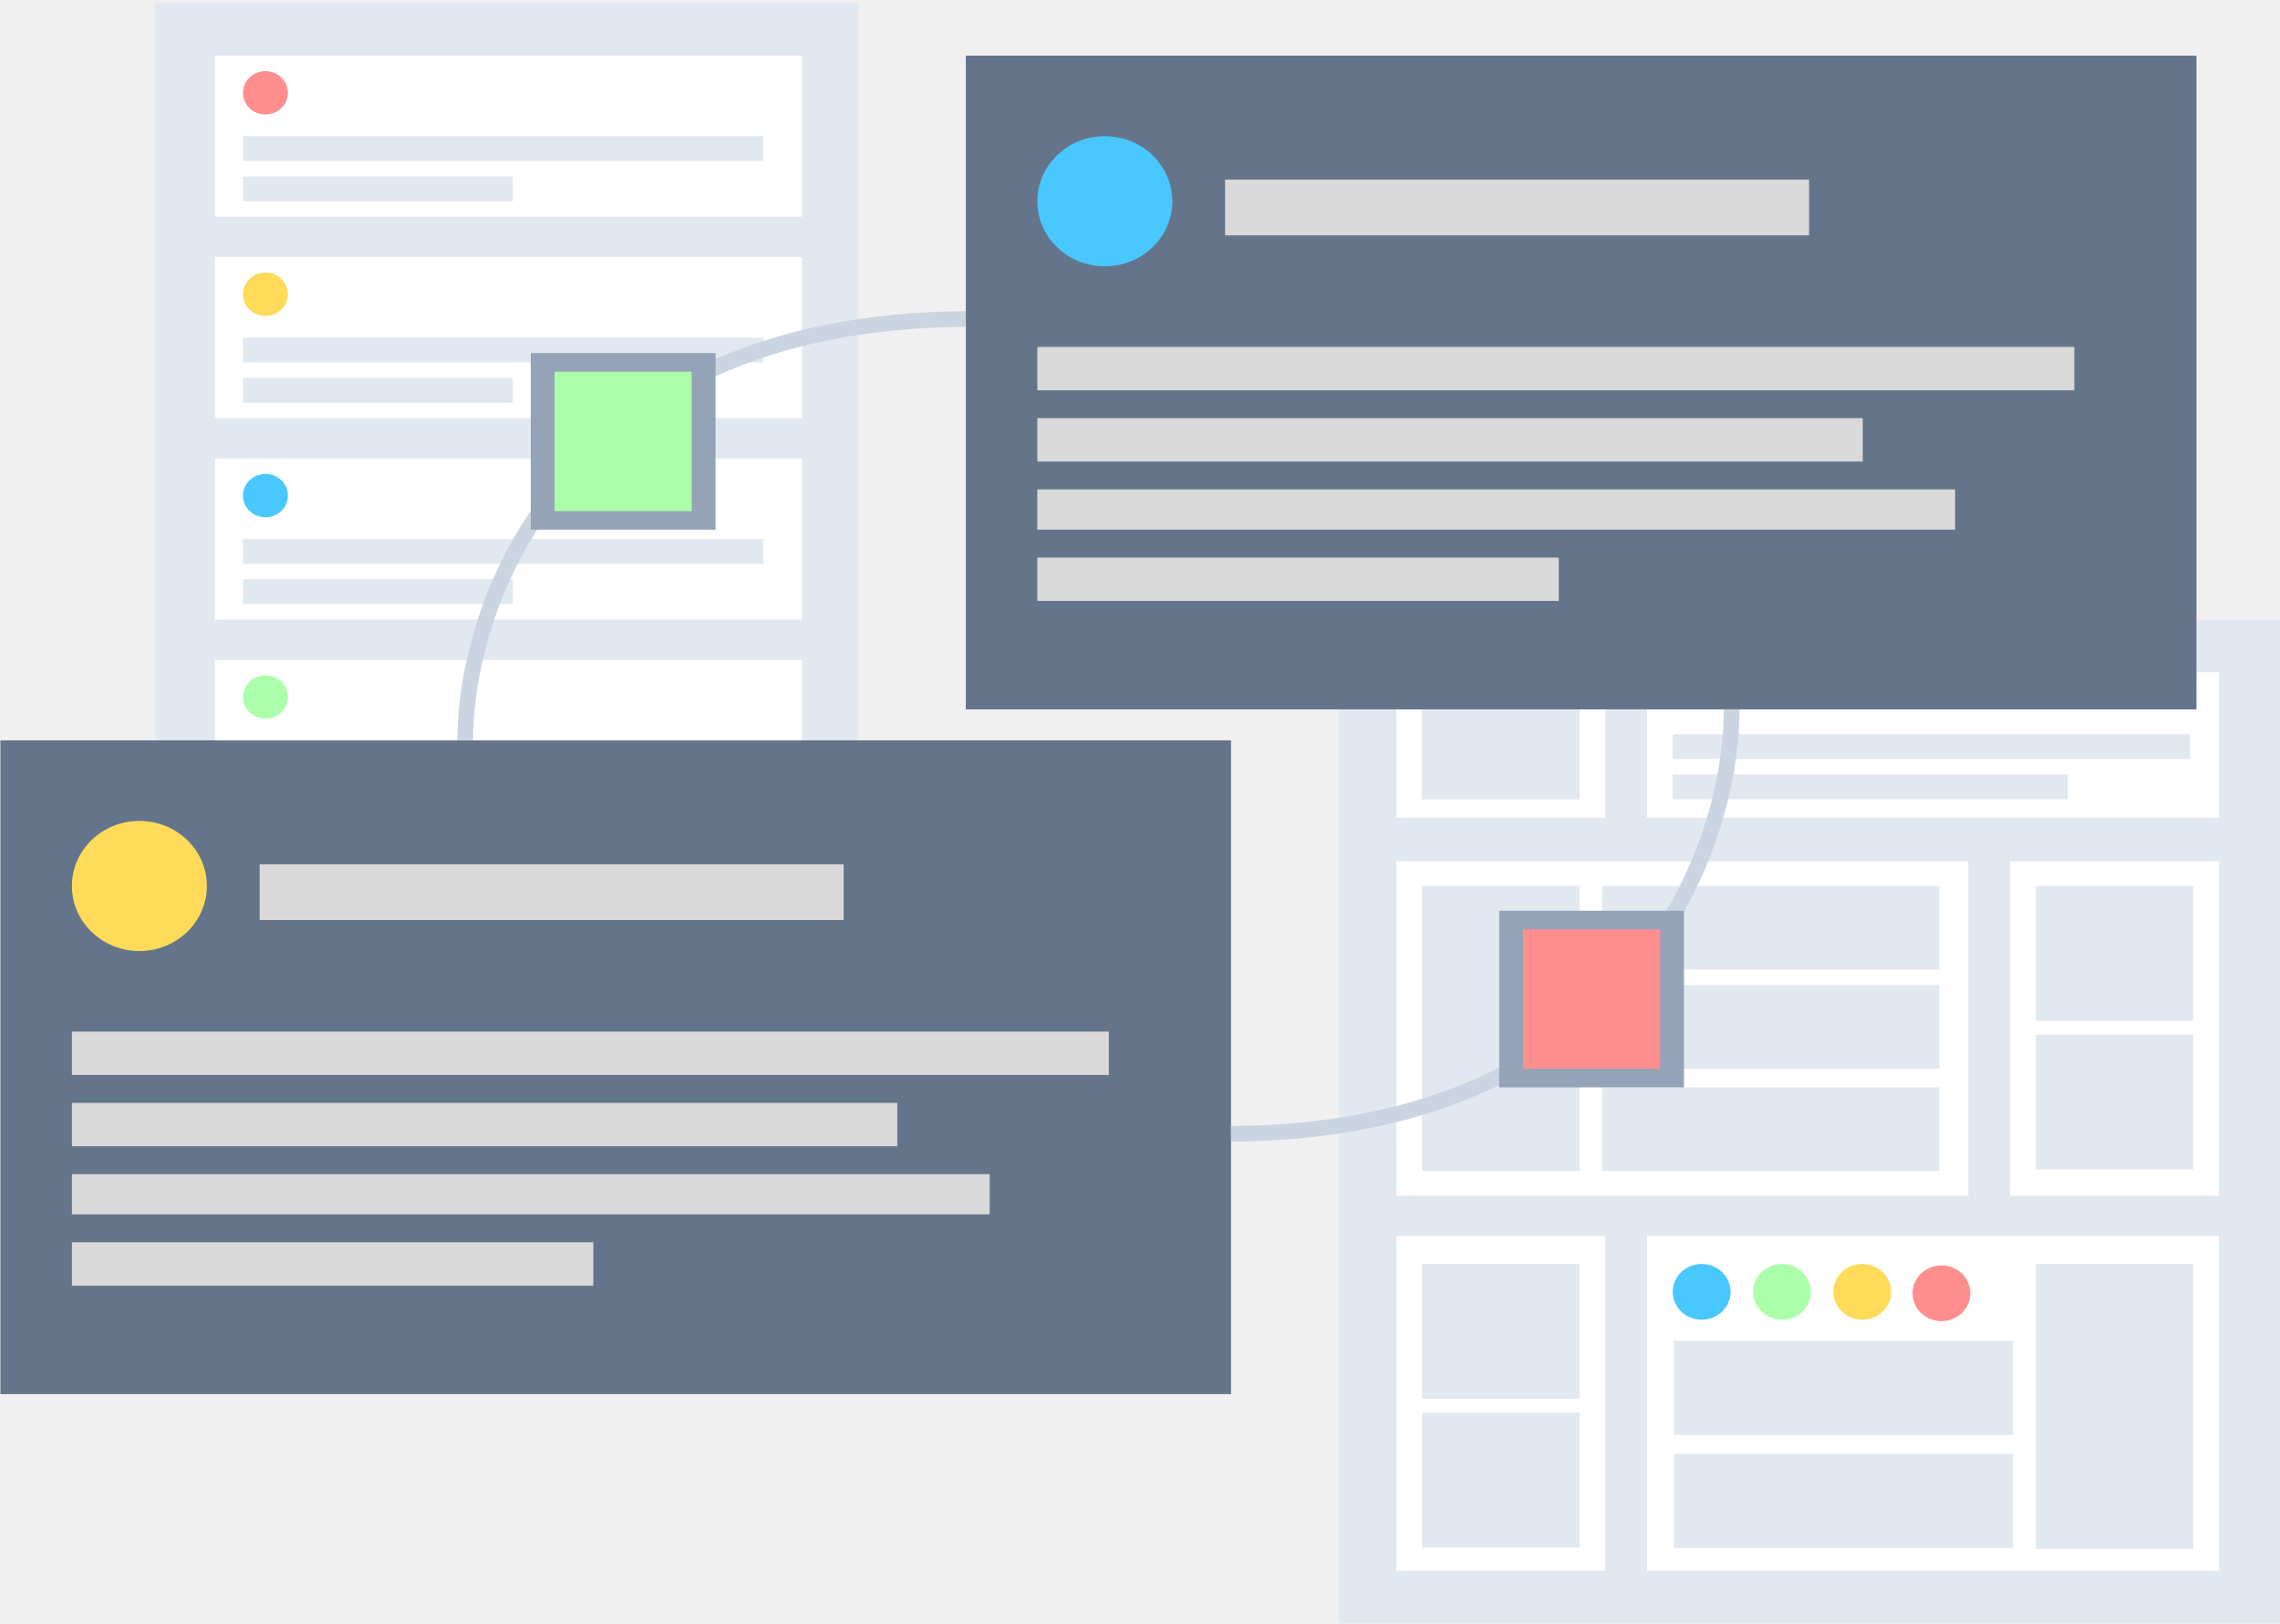
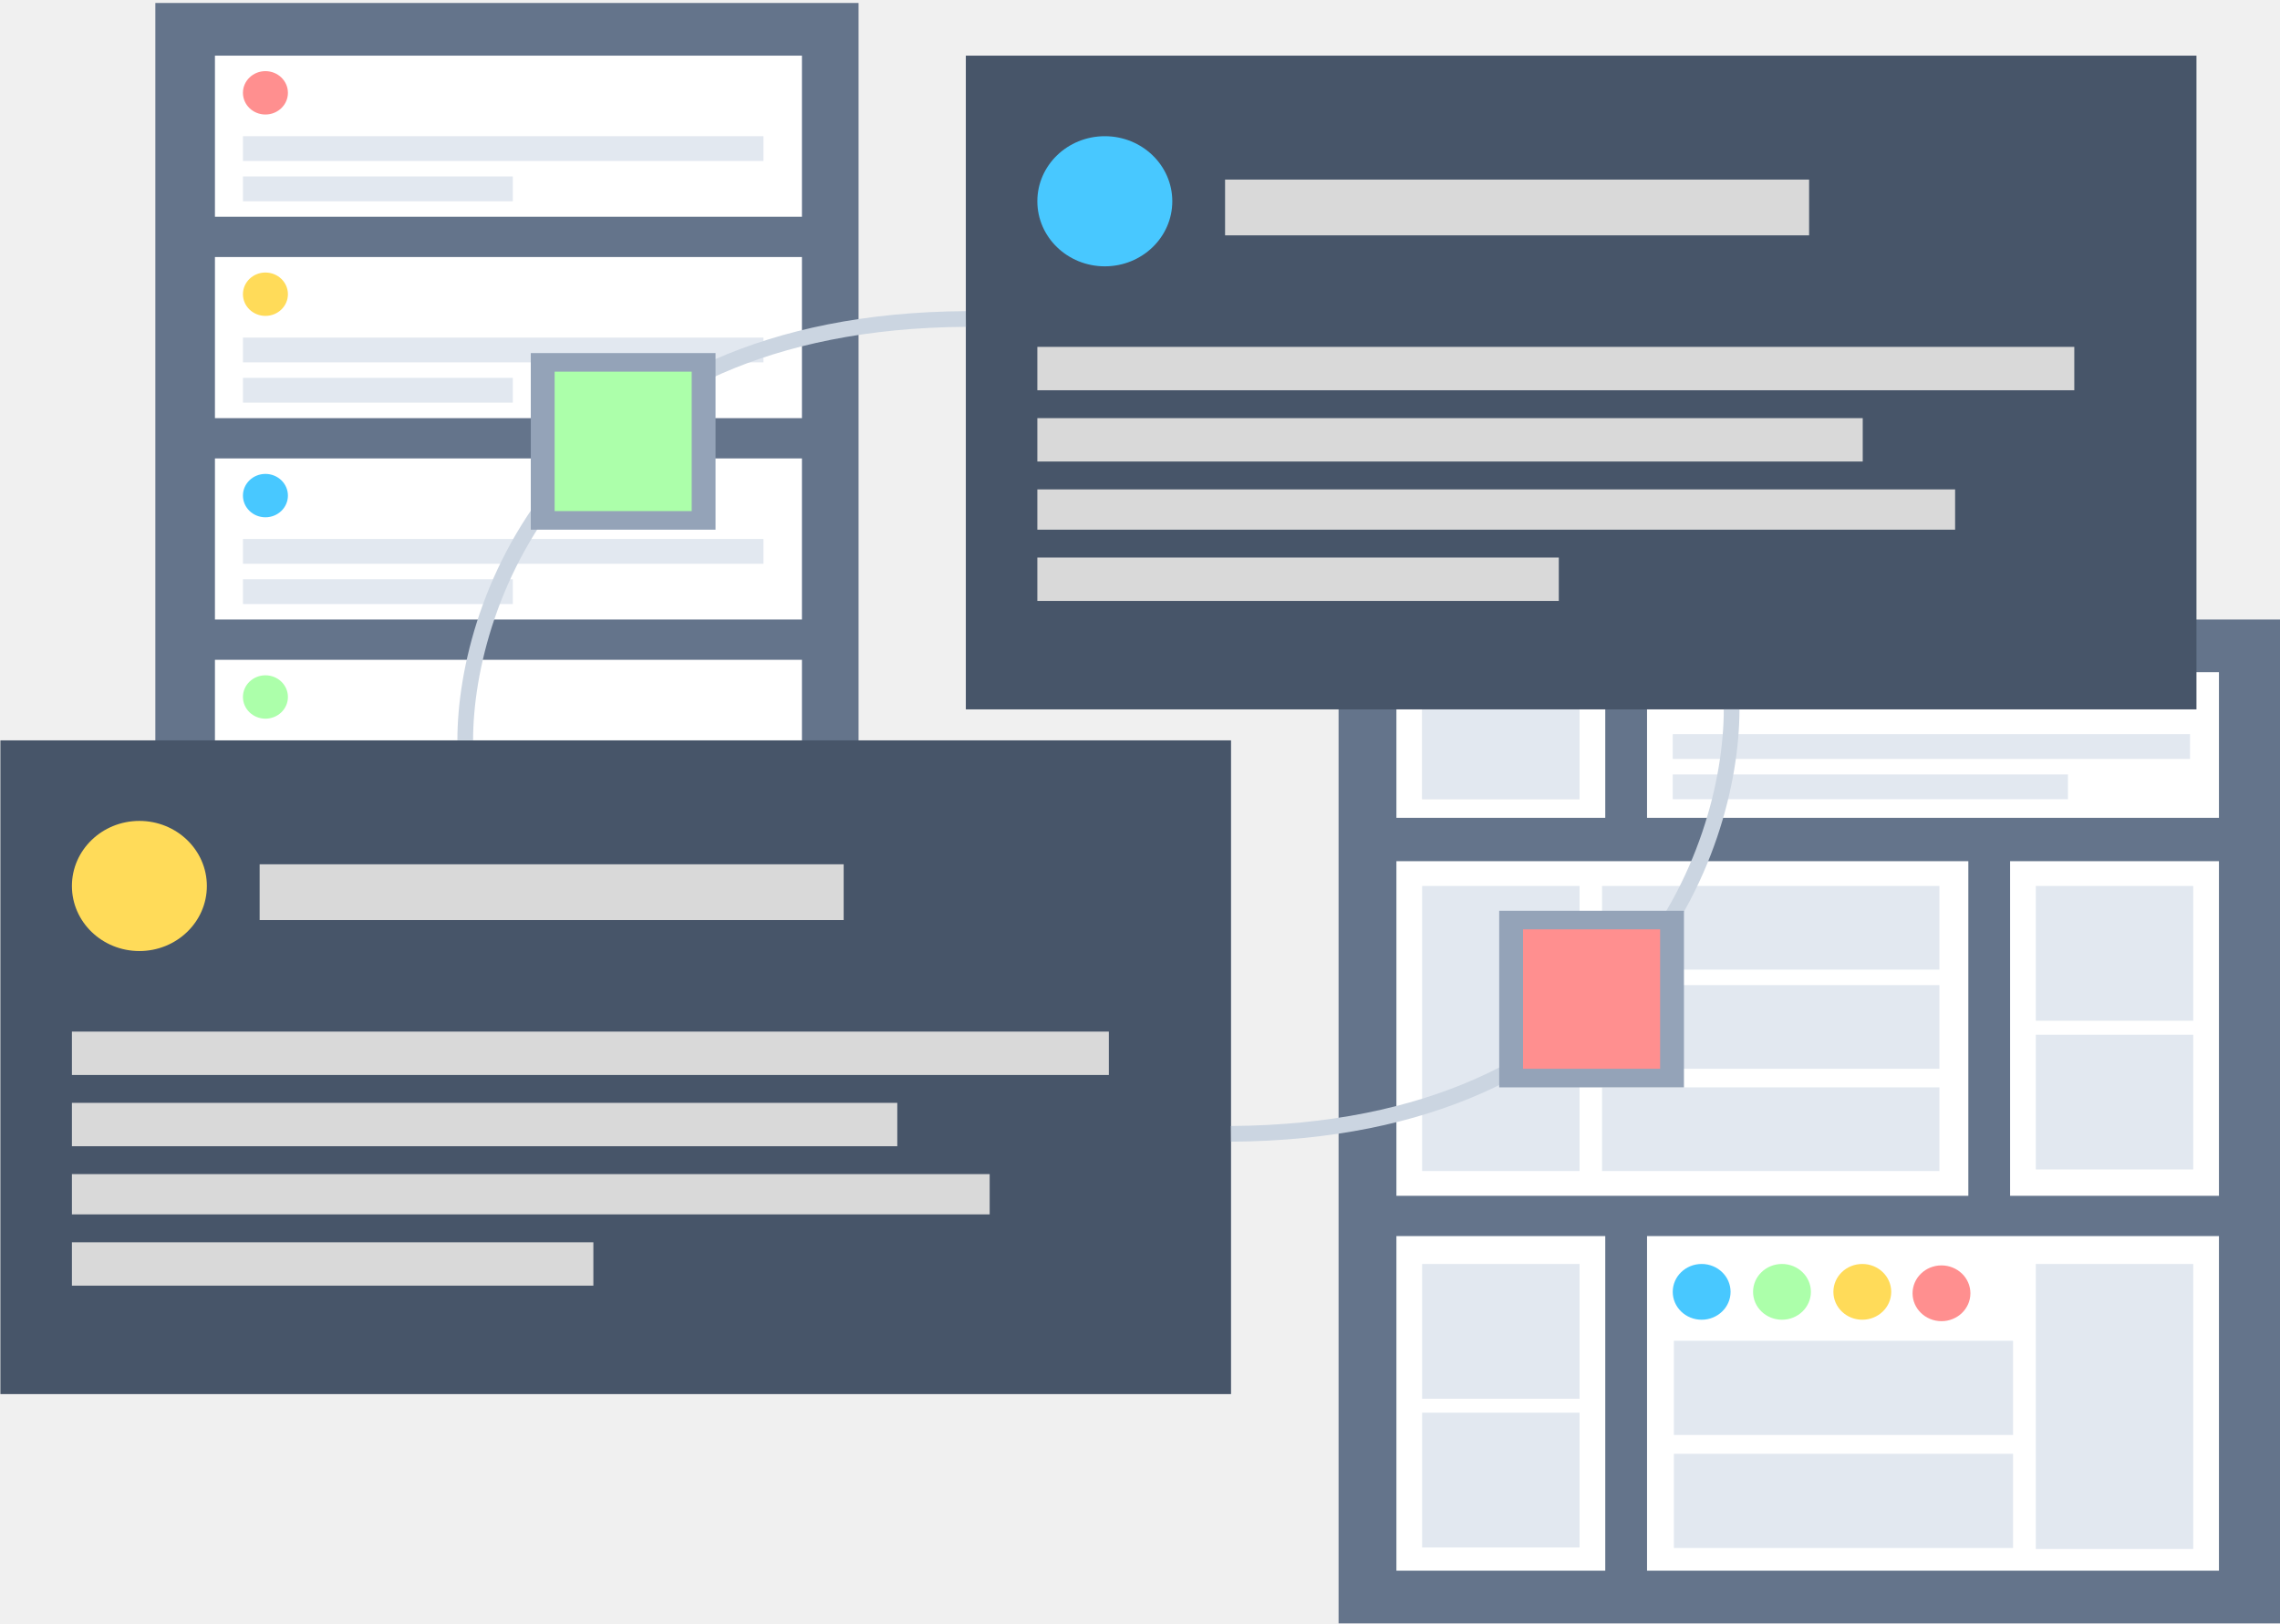
<svg xmlns="http://www.w3.org/2000/svg" width="726" height="517" viewBox="0 0 726 517" fill="none">
-   <rect width="299.768" height="319.696" transform="matrix(1 0 0 -1 426.232 517)" fill="#E2E8F0" />
+   <rect width="299.768" height="319.696" transform="matrix(1 0 0 -1 426.232 517)" fill="#64748b" />
  <rect width="182.111" height="106.565" transform="matrix(1 0 0 -1 444.648 380.833)" fill="white" />
  <rect width="66.501" height="106.565" transform="matrix(1 0 0 -1 444.648 500.226)" fill="white" />
  <rect width="182.111" height="106.565" transform="matrix(1 0 0 -1 524.45 500.226)" fill="white" />
  <rect width="182.111" height="46.376" transform="matrix(1 0 0 -1 524.45 260.454)" fill="white" />
  <rect x="532.635" y="233.812" width="164.719" height="7.894" fill="#E2E8F0" />
  <rect width="66.501" height="46.376" transform="matrix(1 0 0 -1 444.648 260.454)" fill="white" />
  <rect width="66.501" height="106.565" transform="matrix(1 0 0 -1 640.06 380.833)" fill="white" />
  <rect x="532.635" y="246.639" width="125.841" height="7.894" fill="#E2E8F0" />
  <rect x="452.833" y="225.918" width="50.132" height="28.615" fill="#EBEBEB" />
  <rect x="452.833" y="225.918" width="50.132" height="28.615" fill="#E2E8F0" />
  <rect x="452.833" y="282.161" width="50.132" height="90.778" fill="#E2E8F0" />
  <rect x="648.245" y="282.161" width="50.132" height="42.922" fill="#E2E8F0" />
  <rect x="648.245" y="329.524" width="50.132" height="42.922" fill="#E2E8F0" />
  <rect x="452.833" y="402.541" width="50.132" height="42.922" fill="#E2E8F0" />
  <rect x="452.833" y="449.903" width="50.132" height="42.922" fill="#E2E8F0" />
  <rect x="510.126" y="282.161" width="107.425" height="26.641" fill="#E2E8F0" />
  <rect x="510.126" y="313.736" width="107.425" height="26.641" fill="#E2E8F0" />
  <rect x="510.126" y="346.298" width="107.425" height="26.641" fill="#E2E8F0" />
  <rect width="50.132" height="90.778" transform="matrix(-1 0 0 1 698.376 402.541)" fill="#E2E8F0" />
  <rect width="108" height="30" transform="matrix(-1 0 0 1 641 427)" fill="#E2E8F0" />
  <rect width="108" height="30" transform="matrix(-1 0 0 1 641 463)" fill="#E2E8F0" />
  <ellipse cx="541.842" cy="411.421" rx="9.208" ry="8.88" fill="#48C8FF" />
  <ellipse cx="567.42" cy="411.421" rx="9.208" ry="8.88" fill="#ACFFAA" />
  <ellipse cx="618.208" cy="411.88" rx="9.208" ry="8.88" fill="#FF8F8F" />
  <ellipse cx="592.997" cy="411.421" rx="9.208" ry="8.88" fill="#FFDB59" />
-   <rect x="307.541" y="17.721" width="391.858" height="208.197" fill="#64748B" />
+   <rect x="307.541" y="17.721" width="391.858" height="208.197" fill="#475569" />
  <ellipse cx="351.798" cy="64.097" rx="21.485" ry="20.721" fill="#48C8FF" />
  <rect x="390.088" y="57.19" width="185.967" height="17.761" fill="#D9D9D9" />
  <rect x="330.313" y="177.569" width="166.042" height="13.814" fill="#D9D9D9" />
  <rect x="330.313" y="110.472" width="330.186" height="13.814" fill="#D9D9D9" />
  <rect x="330.313" y="133.167" width="262.82" height="13.814" fill="#D9D9D9" />
  <rect x="330.313" y="155.861" width="292.233" height="12.827" fill="#D9D9D9" />
-   <rect x="49.465" y="0.947" width="223.919" height="265.427" fill="#E2E8F0" />
+   <rect x="49.465" y="0.947" width="223.919" height="265.427" fill="#64748b" />
  <rect x="68.441" y="210.131" width="186.915" height="51.309" fill="white" />
  <rect x="68.441" y="17.721" width="186.915" height="51.309" fill="white" />
  <rect x="68.441" y="81.858" width="186.915" height="51.309" fill="white" />
  <rect x="68.441" y="145.994" width="186.915" height="51.309" fill="white" />
  <ellipse cx="84.518" cy="29.562" rx="7.162" ry="6.907" fill="#FF8F8F" />
  <rect x="77.356" y="43.376" width="165.742" height="7.894" fill="#E2E8F0" />
  <rect x="77.356" y="56.203" width="85.94" height="7.894" fill="#E2E8F0" />
  <ellipse cx="84.518" cy="93.698" rx="7.162" ry="6.907" fill="#FFDB59" />
  <rect x="77.356" y="107.512" width="165.742" height="7.894" fill="#E2E8F0" />
  <rect x="77.356" y="120.34" width="85.94" height="7.894" fill="#E2E8F0" />
  <ellipse cx="84.518" cy="157.835" rx="7.162" ry="6.907" fill="#48C8FF" />
  <rect x="77.356" y="171.649" width="165.742" height="7.894" fill="#E2E8F0" />
  <rect x="77.356" y="184.476" width="85.94" height="7.894" fill="#E2E8F0" />
  <ellipse cx="84.518" cy="221.972" rx="7.162" ry="6.907" fill="#ACFFAA" />
-   <rect x="0.127" y="235.786" width="391.858" height="208.197" fill="#64748B" />
+   <rect x="0.127" y="235.786" width="391.858" height="208.197" fill="#475569" />
  <ellipse cx="44.384" cy="282.161" rx="21.485" ry="20.721" fill="#FFDB59" />
  <rect x="82.674" y="275.254" width="185.967" height="17.761" fill="#D9D9D9" />
  <rect x="22.898" y="395.634" width="166.042" height="13.814" fill="#D9D9D9" />
  <rect x="22.898" y="328.537" width="330.186" height="13.814" fill="#D9D9D9" />
  <rect x="22.898" y="351.232" width="262.82" height="13.814" fill="#D9D9D9" />
  <rect x="22.898" y="373.926" width="292.233" height="12.827" fill="#D9D9D9" />
  <path d="M551.385 225.918C551.385 270.648 519.505 360.306 391.985 361.099" stroke="#CBD5E1" stroke-width="5" />
  <rect x="477.378" y="290.055" width="58.826" height="56.243" fill="#94A3B8" />
  <rect x="484.969" y="295.975" width="43.645" height="44.402" fill="#FF8F8F" />
  <path d="M148.141 235.786C148.141 191.382 180.021 102.379 307.541 101.592" stroke="#CBD5E1" stroke-width="5" />
  <rect x="169.015" y="112.446" width="58.826" height="56.243" fill="#94A3B8" />
  <rect x="176.606" y="118.366" width="43.645" height="44.402" fill="#ACFFAA" />
</svg>
